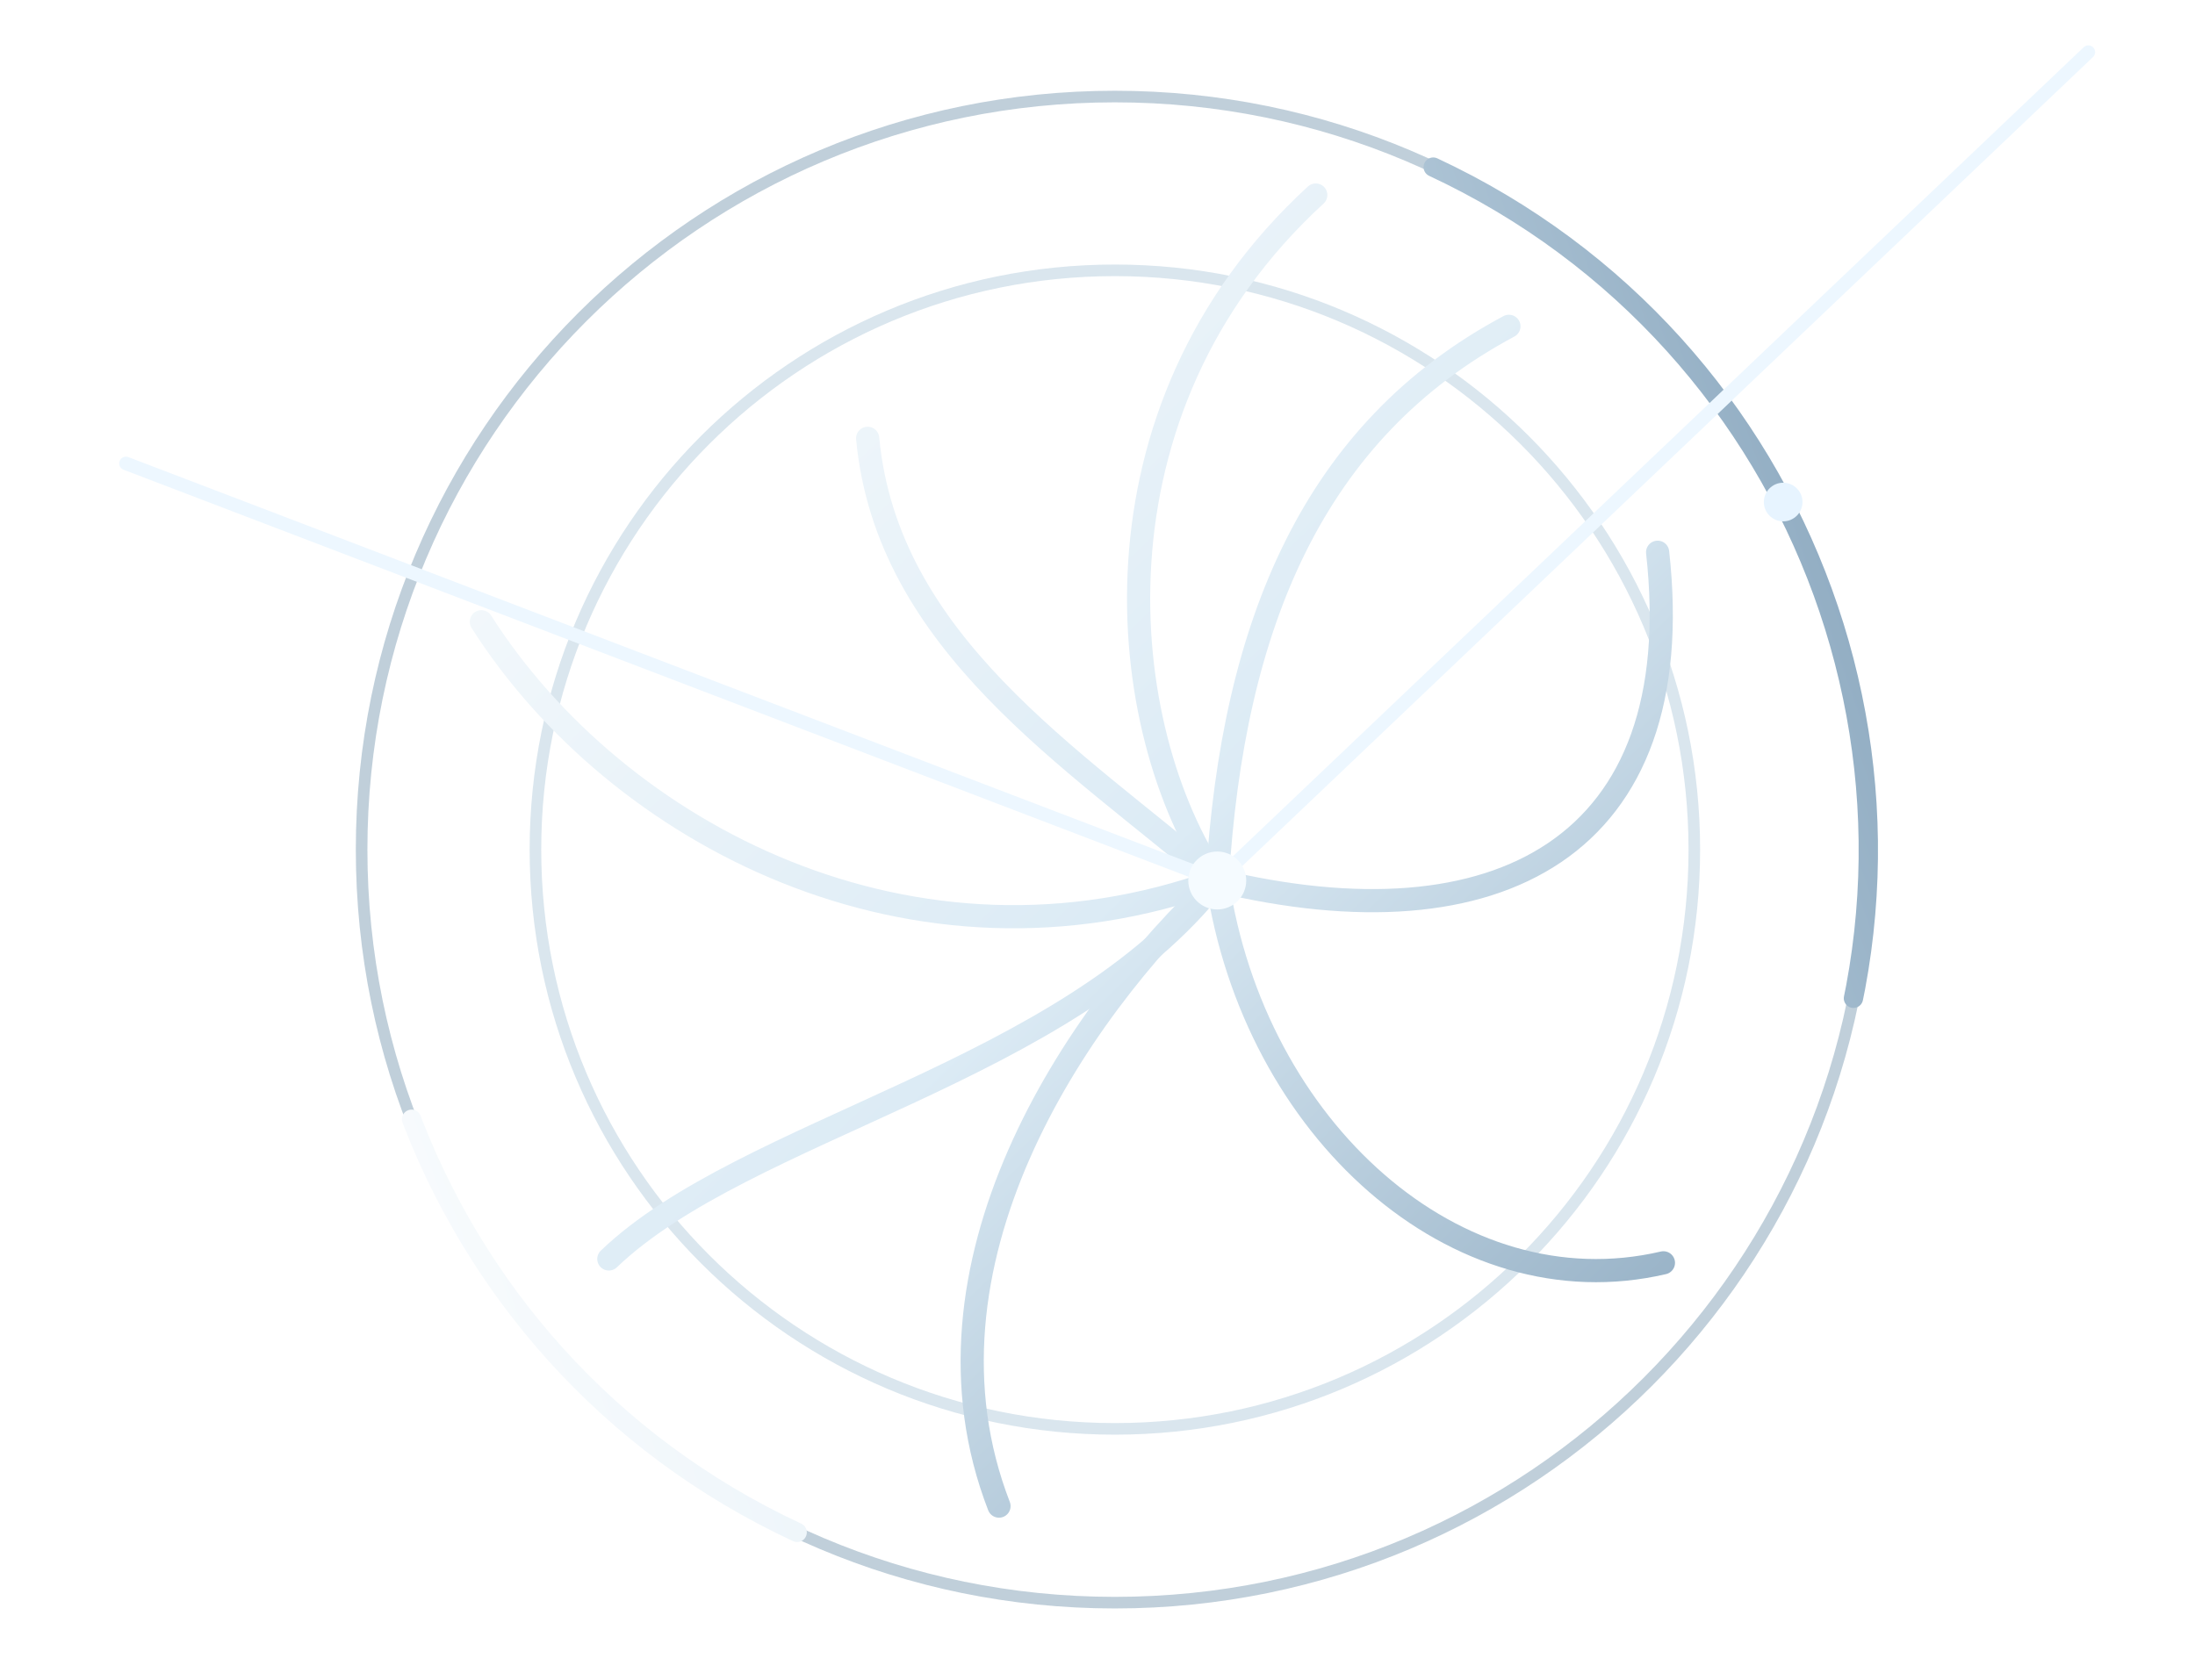
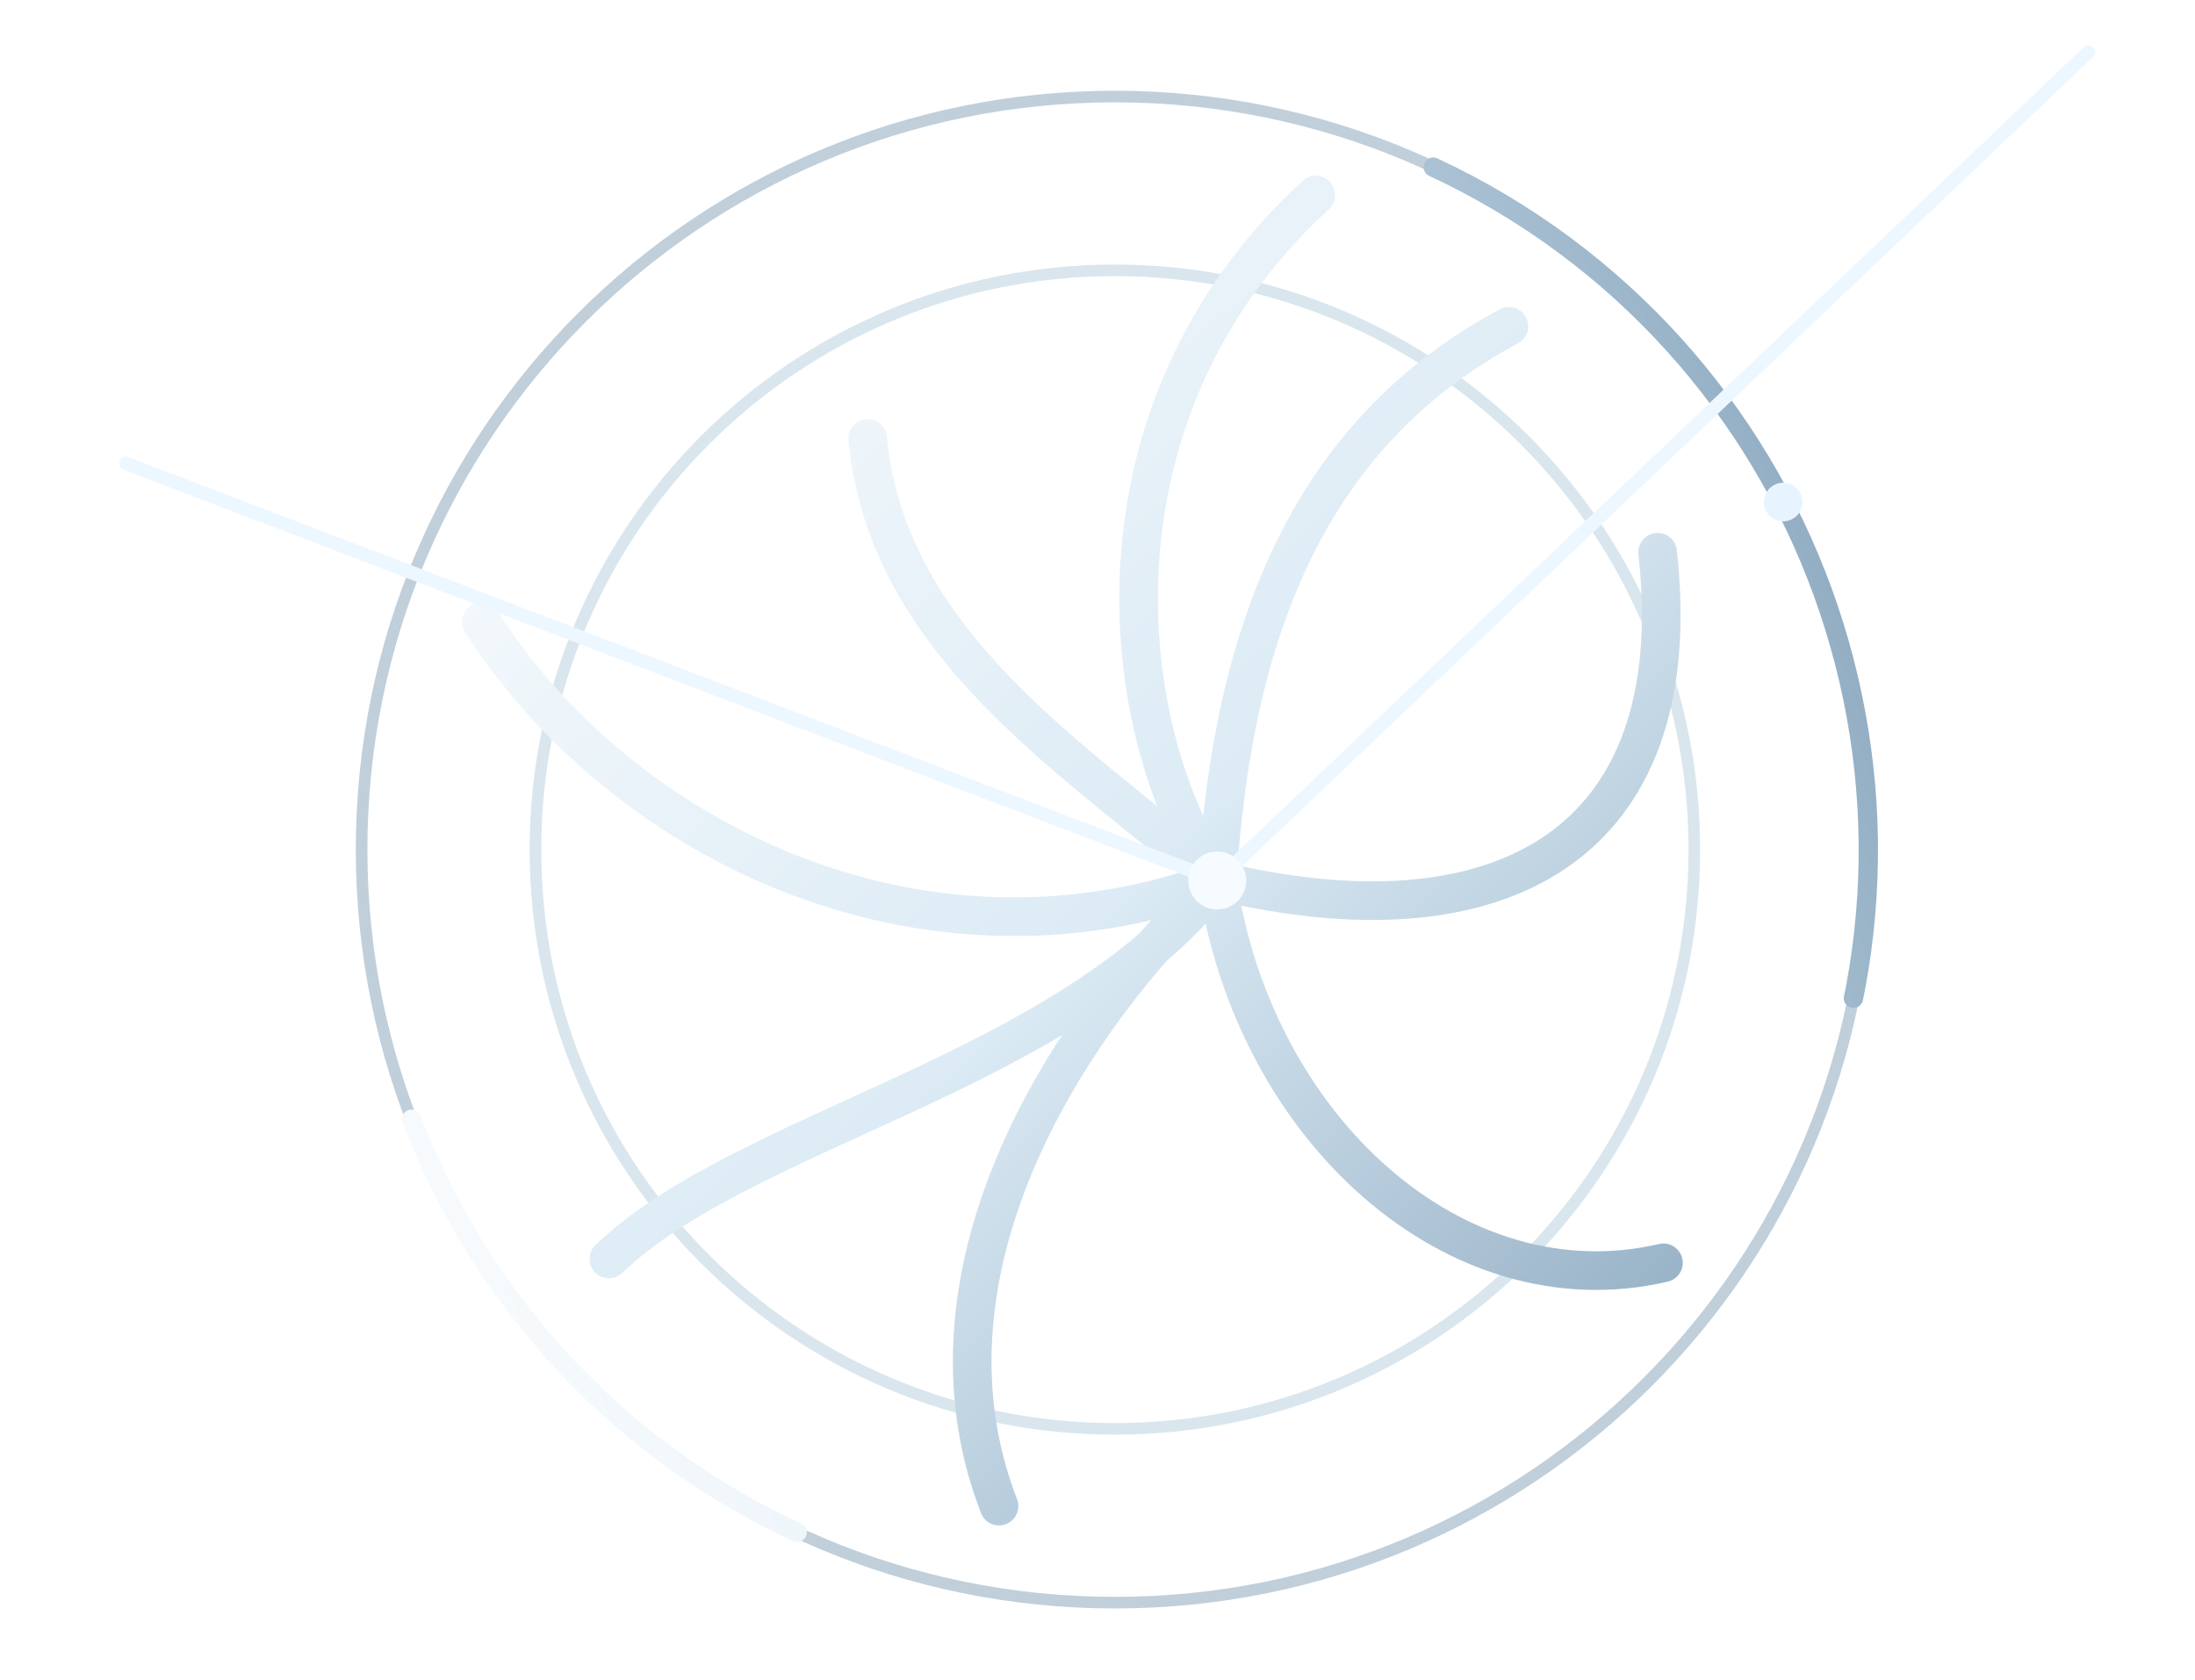
<svg xmlns="http://www.w3.org/2000/svg" width="1254" height="960" viewBox="90 60 1070 870" fill="none" role="img" aria-labelledby="title">
  <style>.orbit{transform-origin:634px 500px;animation:turn 80s linear infinite}@keyframes turn{to{transform:rotate(360deg)}}@media(prefers-reduced-motion:reduce){.orbit{animation:none}}</style>
  <defs>
    <linearGradient id="silver" x1="260" y1="140" x2="980" y2="880" gradientUnits="userSpaceOnUse">
      <stop stop-color="#ffffff" />
      <stop offset=".52" stop-color="#dcebf5" />
      <stop offset="1" stop-color="#7c9bb4" />
    </linearGradient>
  </defs>
  <g stroke-linecap="round" stroke-linejoin="round">
    <circle cx="634" cy="500" r="390" stroke="#8ca8bc" stroke-opacity=".55" stroke-width="6" />
    <g class="orbit">
      <circle cx="634" cy="500" r="390" stroke="url(#silver)" stroke-width="10" stroke-dasharray="520 705 300 926" transform="rotate(-65 634 500)" />
      <circle cx="980" cy="320" r="10" fill="#e7f4ff" />
    </g>
    <circle cx="634" cy="500" r="300" stroke="#aec8db" stroke-opacity=".45" stroke-width="6" />
-     <path d="M687 516C634 438 616 273 738 161" stroke="url(#silver)" stroke-width="12" />
-     <path d="M687 516C695 383 737 283 838 229" stroke="url(#silver)" stroke-width="12" />
-     <path d="M687 516C832 551 932 499 915 346" stroke="url(#silver)" stroke-width="12" />
-     <path d="M687 516C706 645 811 739 918 714" stroke="url(#silver)" stroke-width="12" />
-     <path d="M687 516C612 586 526 716 574 840" stroke="url(#silver)" stroke-width="12" />
-     <path d="M687 516C609 616 443 644 372 712" stroke="url(#silver)" stroke-width="12" />
-     <path d="M687 516C530 573 376 492 306 382" stroke="url(#silver)" stroke-width="12" />
-     <path d="M687 516C612 452 516 393 506 287" stroke="url(#silver)" stroke-width="12" />
+     <path d="M687 516C634 438 616 273 738 161" stroke="url(#silver)" stroke-width="20" />
+     <path d="M687 516C695 383 737 283 838 229" stroke="url(#silver)" stroke-width="20" />
+     <path d="M687 516C832 551 932 499 915 346" stroke="url(#silver)" stroke-width="20" />
+     <path d="M687 516C706 645 811 739 918 714" stroke="url(#silver)" stroke-width="20" />
+     <path d="M687 516C612 586 526 716 574 840" stroke="url(#silver)" stroke-width="20" />
+     <path d="M687 516C609 616 443 644 372 712" stroke="url(#silver)" stroke-width="20" />
+     <path d="M687 516C530 573 376 492 306 382" stroke="url(#silver)" stroke-width="20" />
+     <path d="M687 516C612 452 516 393 506 287" stroke="url(#silver)" stroke-width="20" />
    <path d="M122 300L687 516L1138 87" stroke="#edf7ff" stroke-width="7" />
    <circle cx="687" cy="516" r="15" fill="#f5fbff" />
  </g>
</svg>
